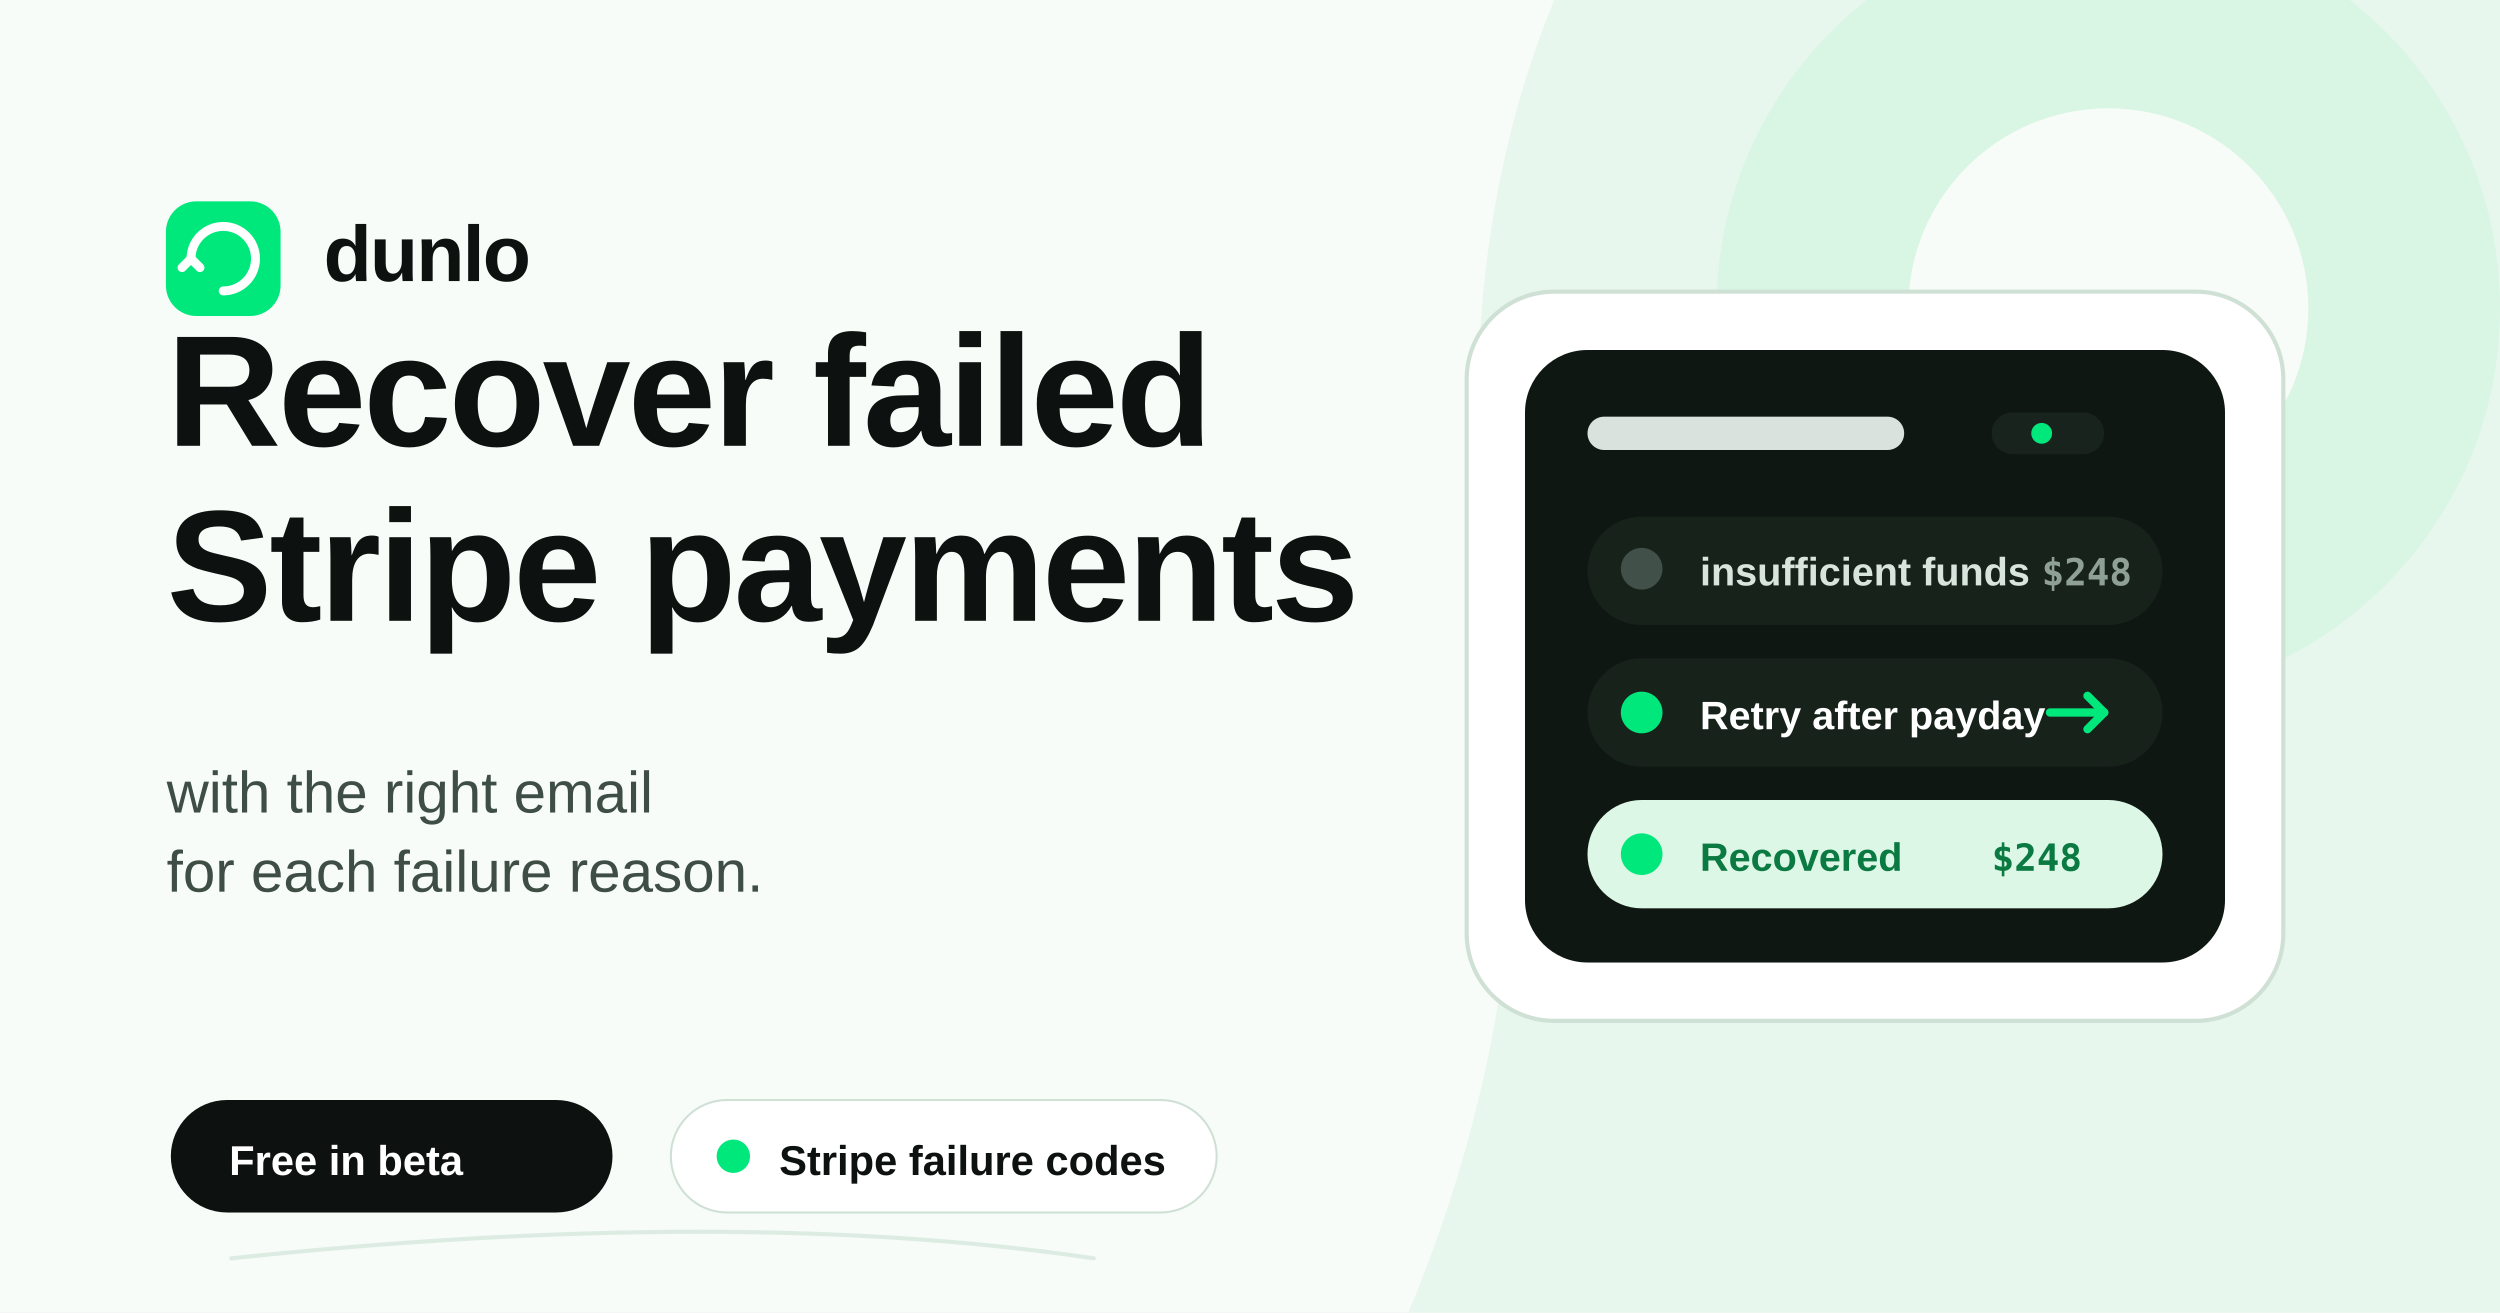
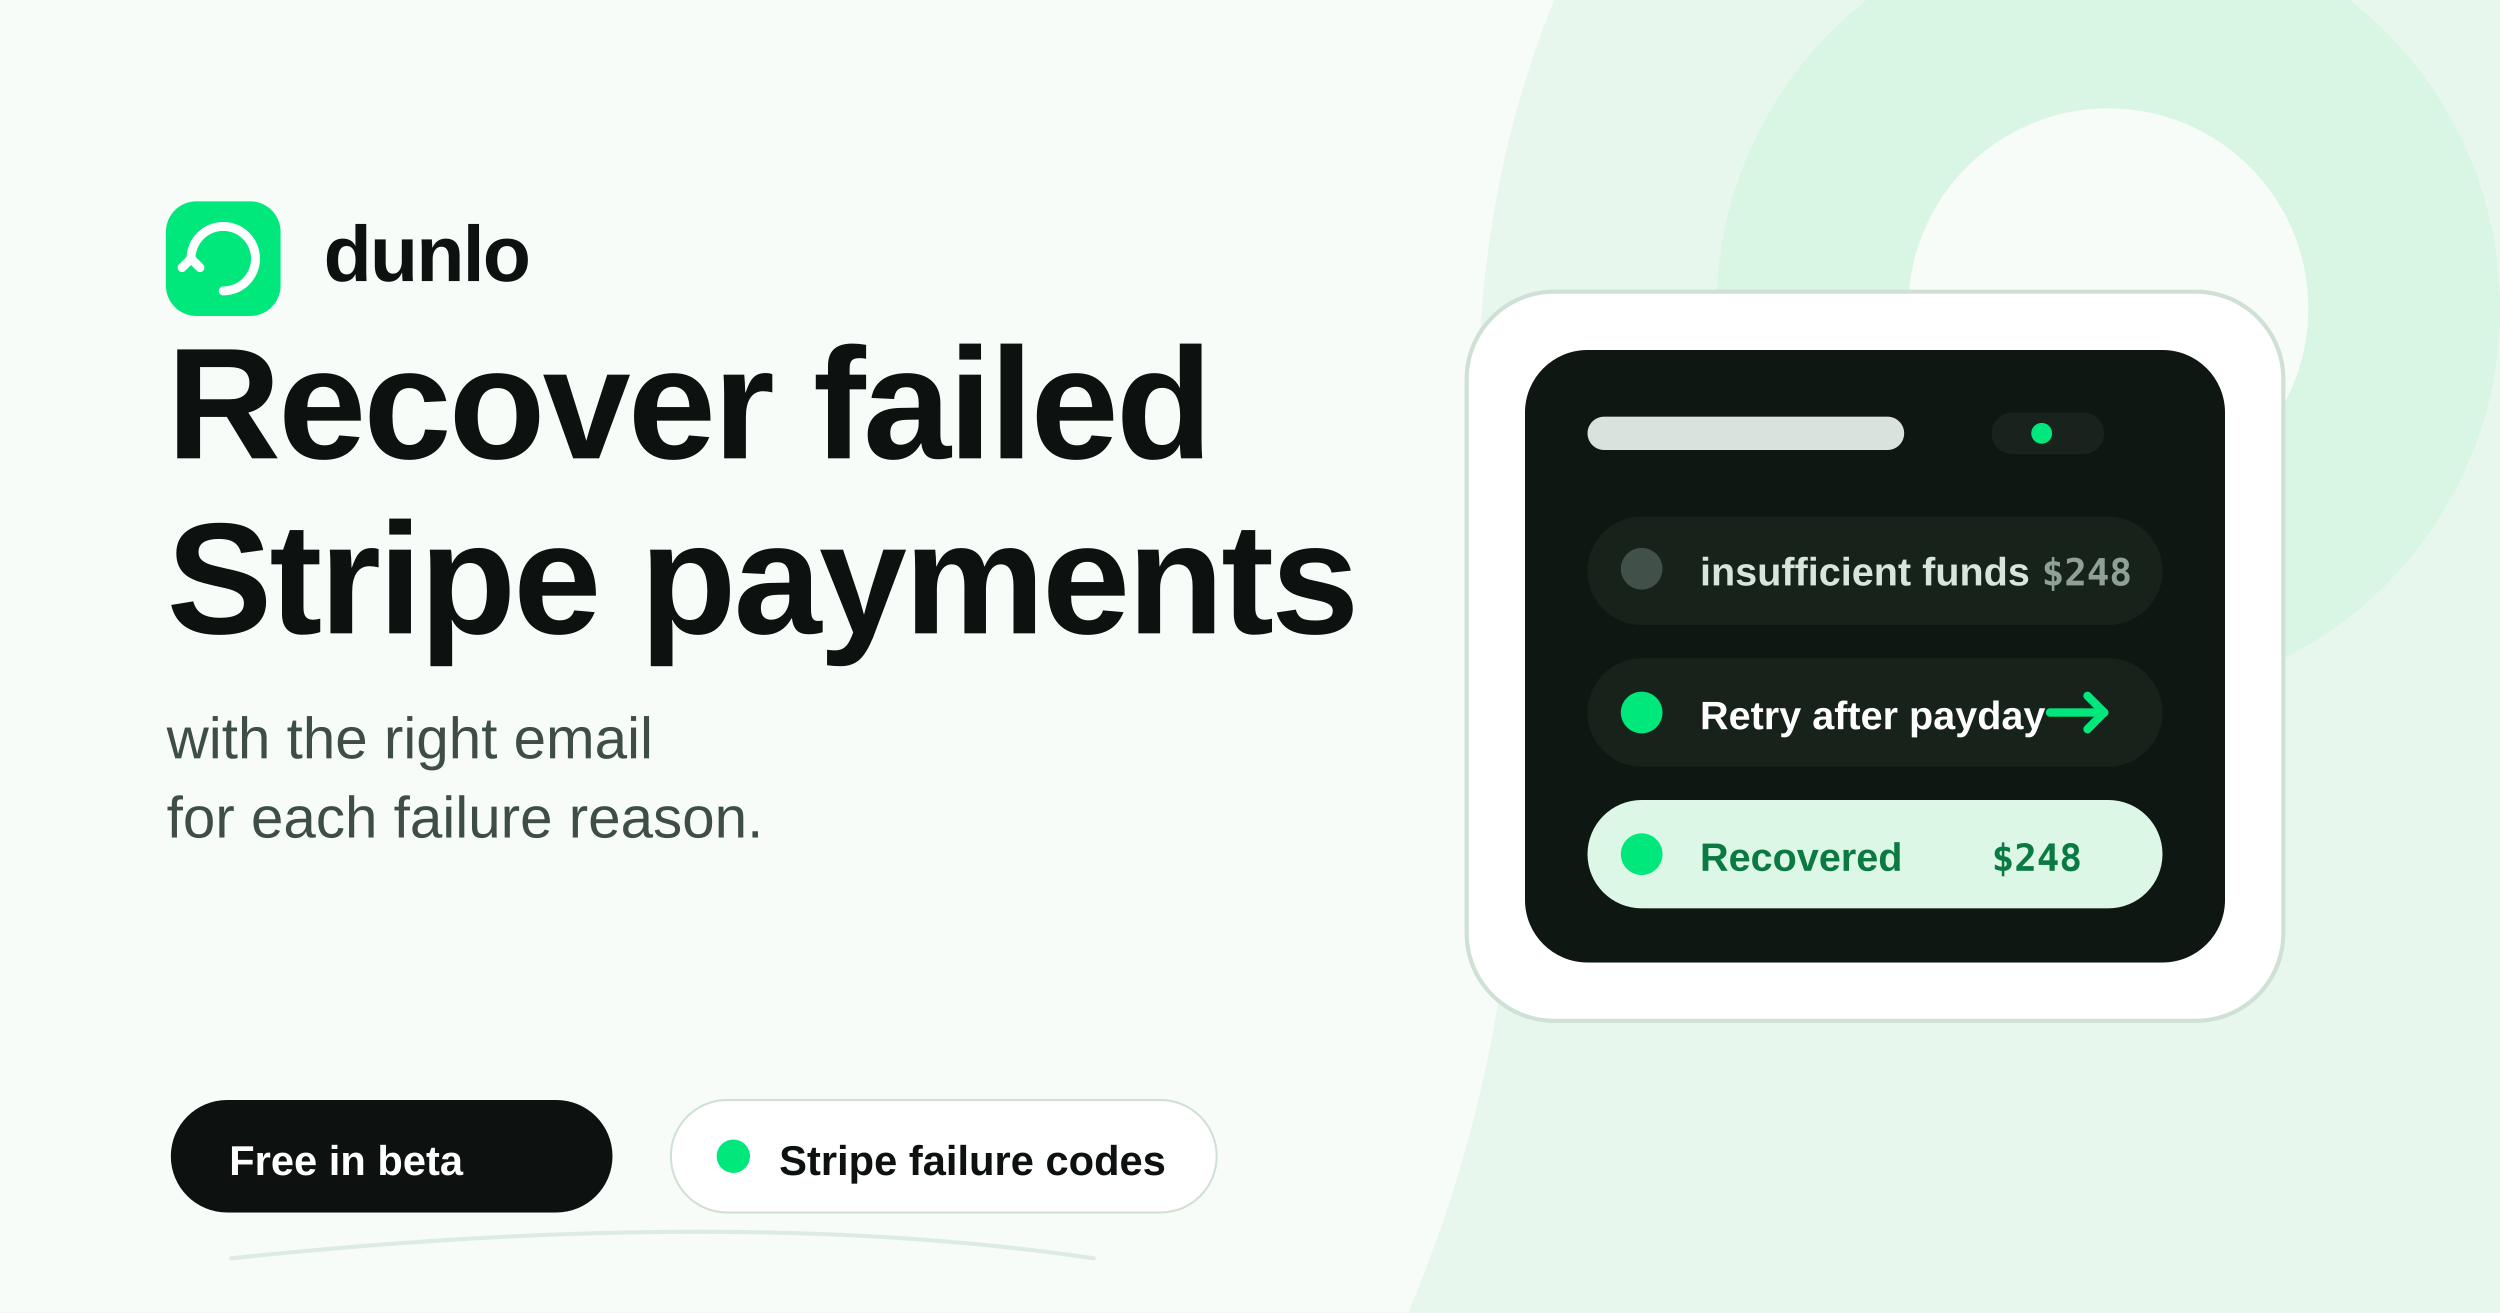
<svg xmlns="http://www.w3.org/2000/svg" width="1200" height="630" viewBox="0 0 1200 630" fill="none">
  <rect width="1200" height="630" fill="#F8FCF9" />
  <path d="M746 0H1200V630H676C724 516 738 395 719 294C700 191 710 88 746 0Z" fill="#E7F7ED" />
  <circle cx="1012" cy="148" r="188" fill="#D9F5E4" />
  <circle cx="1012" cy="148" r="96" fill="#F8FCF9" />
  <path d="M111 604C272 587 410 587 525 604" stroke="#DDECE3" stroke-width="2" stroke-linecap="round" />
  <g transform="translate(59 76) scale(1.72)">
    <rect x="12" y="12" width="32" height="32" rx="8.5" fill="#00e87b" />
    <path d="M 28 37 A 9 9 0 1 0 19 28" stroke="white" stroke-width="2.5" stroke-linecap="round" fill="none" />
    <path d="M 16.5 30.5 L 19 28 L 21.5 30.5" stroke="white" stroke-width="2.5" stroke-linecap="round" stroke-linejoin="round" fill="none" />
    <text x="56" y="28" font-family="Outfit, Arial, sans-serif" font-weight="600" font-size="22" letter-spacing="-0.5" fill="#0D1210" dominant-baseline="middle">dunlo</text>
  </g>
-   <g transform="translate(80 214)">
+   <g transform="translate(80 220)">
    <text x="0" y="0" font-family="Outfit, Arial, sans-serif" font-size="76" font-weight="800" letter-spacing="-1.35" fill="#0D1210">
      <tspan x="0" dy="0">Recover failed</tspan>
      <tspan x="0" dy="84">Stripe payments</tspan>
    </text>
-     <text x="0" y="176" font-family="Outfit, Arial, sans-serif" font-size="28" font-weight="500" fill="#3E4E45">
+     <text x="0" y="144" font-family="Outfit, Arial, sans-serif" font-size="28" font-weight="500" fill="#3E4E45">
      <tspan x="0" dy="0">with the right email</tspan>
      <tspan x="0" dy="38">for each failure reason.</tspan>
    </text>
  </g>
  <g transform="translate(82 528)">
    <rect x="0" y="0" width="212" height="54" rx="27" fill="#0D1210" />
    <text x="28" y="36" font-family="Outfit, Arial, sans-serif" font-size="20" font-weight="700" fill="#FFFFFF">Free in beta</text>
    <rect x="240" y="0" width="262" height="54" rx="27" fill="#FFFFFF" stroke="#CFE0D5" />
    <circle cx="270" cy="27" r="8" fill="#00e87b" />
    <text x="292" y="36" font-family="Outfit, Arial, sans-serif" font-size="20" font-weight="700" fill="#0D1210">Stripe failure codes</text>
  </g>
  <g transform="translate(704 140)">
    <rect x="0" y="0" width="392" height="350" rx="42" fill="#FFFFFF" stroke="#CFE0D5" stroke-width="2" />
    <rect x="28" y="28" width="336" height="294" rx="30" fill="#0F1712" />
    <rect x="58" y="60" width="152" height="16" rx="8" fill="#EFF8F2" opacity="0.9" />
    <rect x="252" y="58" width="54" height="20" rx="10" fill="#17231C" />
    <circle cx="276" cy="68" r="5" fill="#00e87b" />
    <g transform="translate(58 108)">
      <rect x="0" y="0" width="276" height="52" rx="26" fill="#17221B" />
      <circle cx="26" cy="25" r="10" fill="#415048" />
      <text x="54" y="33" font-family="Outfit, Arial, sans-serif" font-size="19" font-weight="700" fill="#D8E5DD">insufficient funds</text>
      <text x="218" y="33" font-family="JetBrains Mono, Menlo, monospace" font-size="18" font-weight="700" fill="#8FA096">$248</text>
    </g>
    <g transform="translate(58 176)">
      <rect x="0" y="0" width="276" height="52" rx="26" fill="#17221B" />
      <circle cx="26" cy="26" r="10" fill="#00e87b" />
      <text x="54" y="34" font-family="Outfit, Arial, sans-serif" font-size="19" font-weight="700" fill="#FFFFFF">Retry after payday</text>
      <path d="M222 26H248" stroke="#00e87b" stroke-width="4" stroke-linecap="round" />
      <path d="M240 18L248 26L240 34" stroke="#00e87b" stroke-width="4" stroke-linecap="round" stroke-linejoin="round" />
    </g>
    <g transform="translate(58 244)">
      <rect x="0" y="0" width="276" height="52" rx="26" fill="#DDF7E7" />
      <circle cx="26" cy="26" r="10" fill="#00e87b" />
      <text x="54" y="34" font-family="Outfit, Arial, sans-serif" font-size="19" font-weight="800" fill="#0B7A42">Recovered</text>
      <text x="194" y="34" font-family="JetBrains Mono, Menlo, monospace" font-size="18" font-weight="800" fill="#0B7A42">$248</text>
    </g>
  </g>
</svg>
